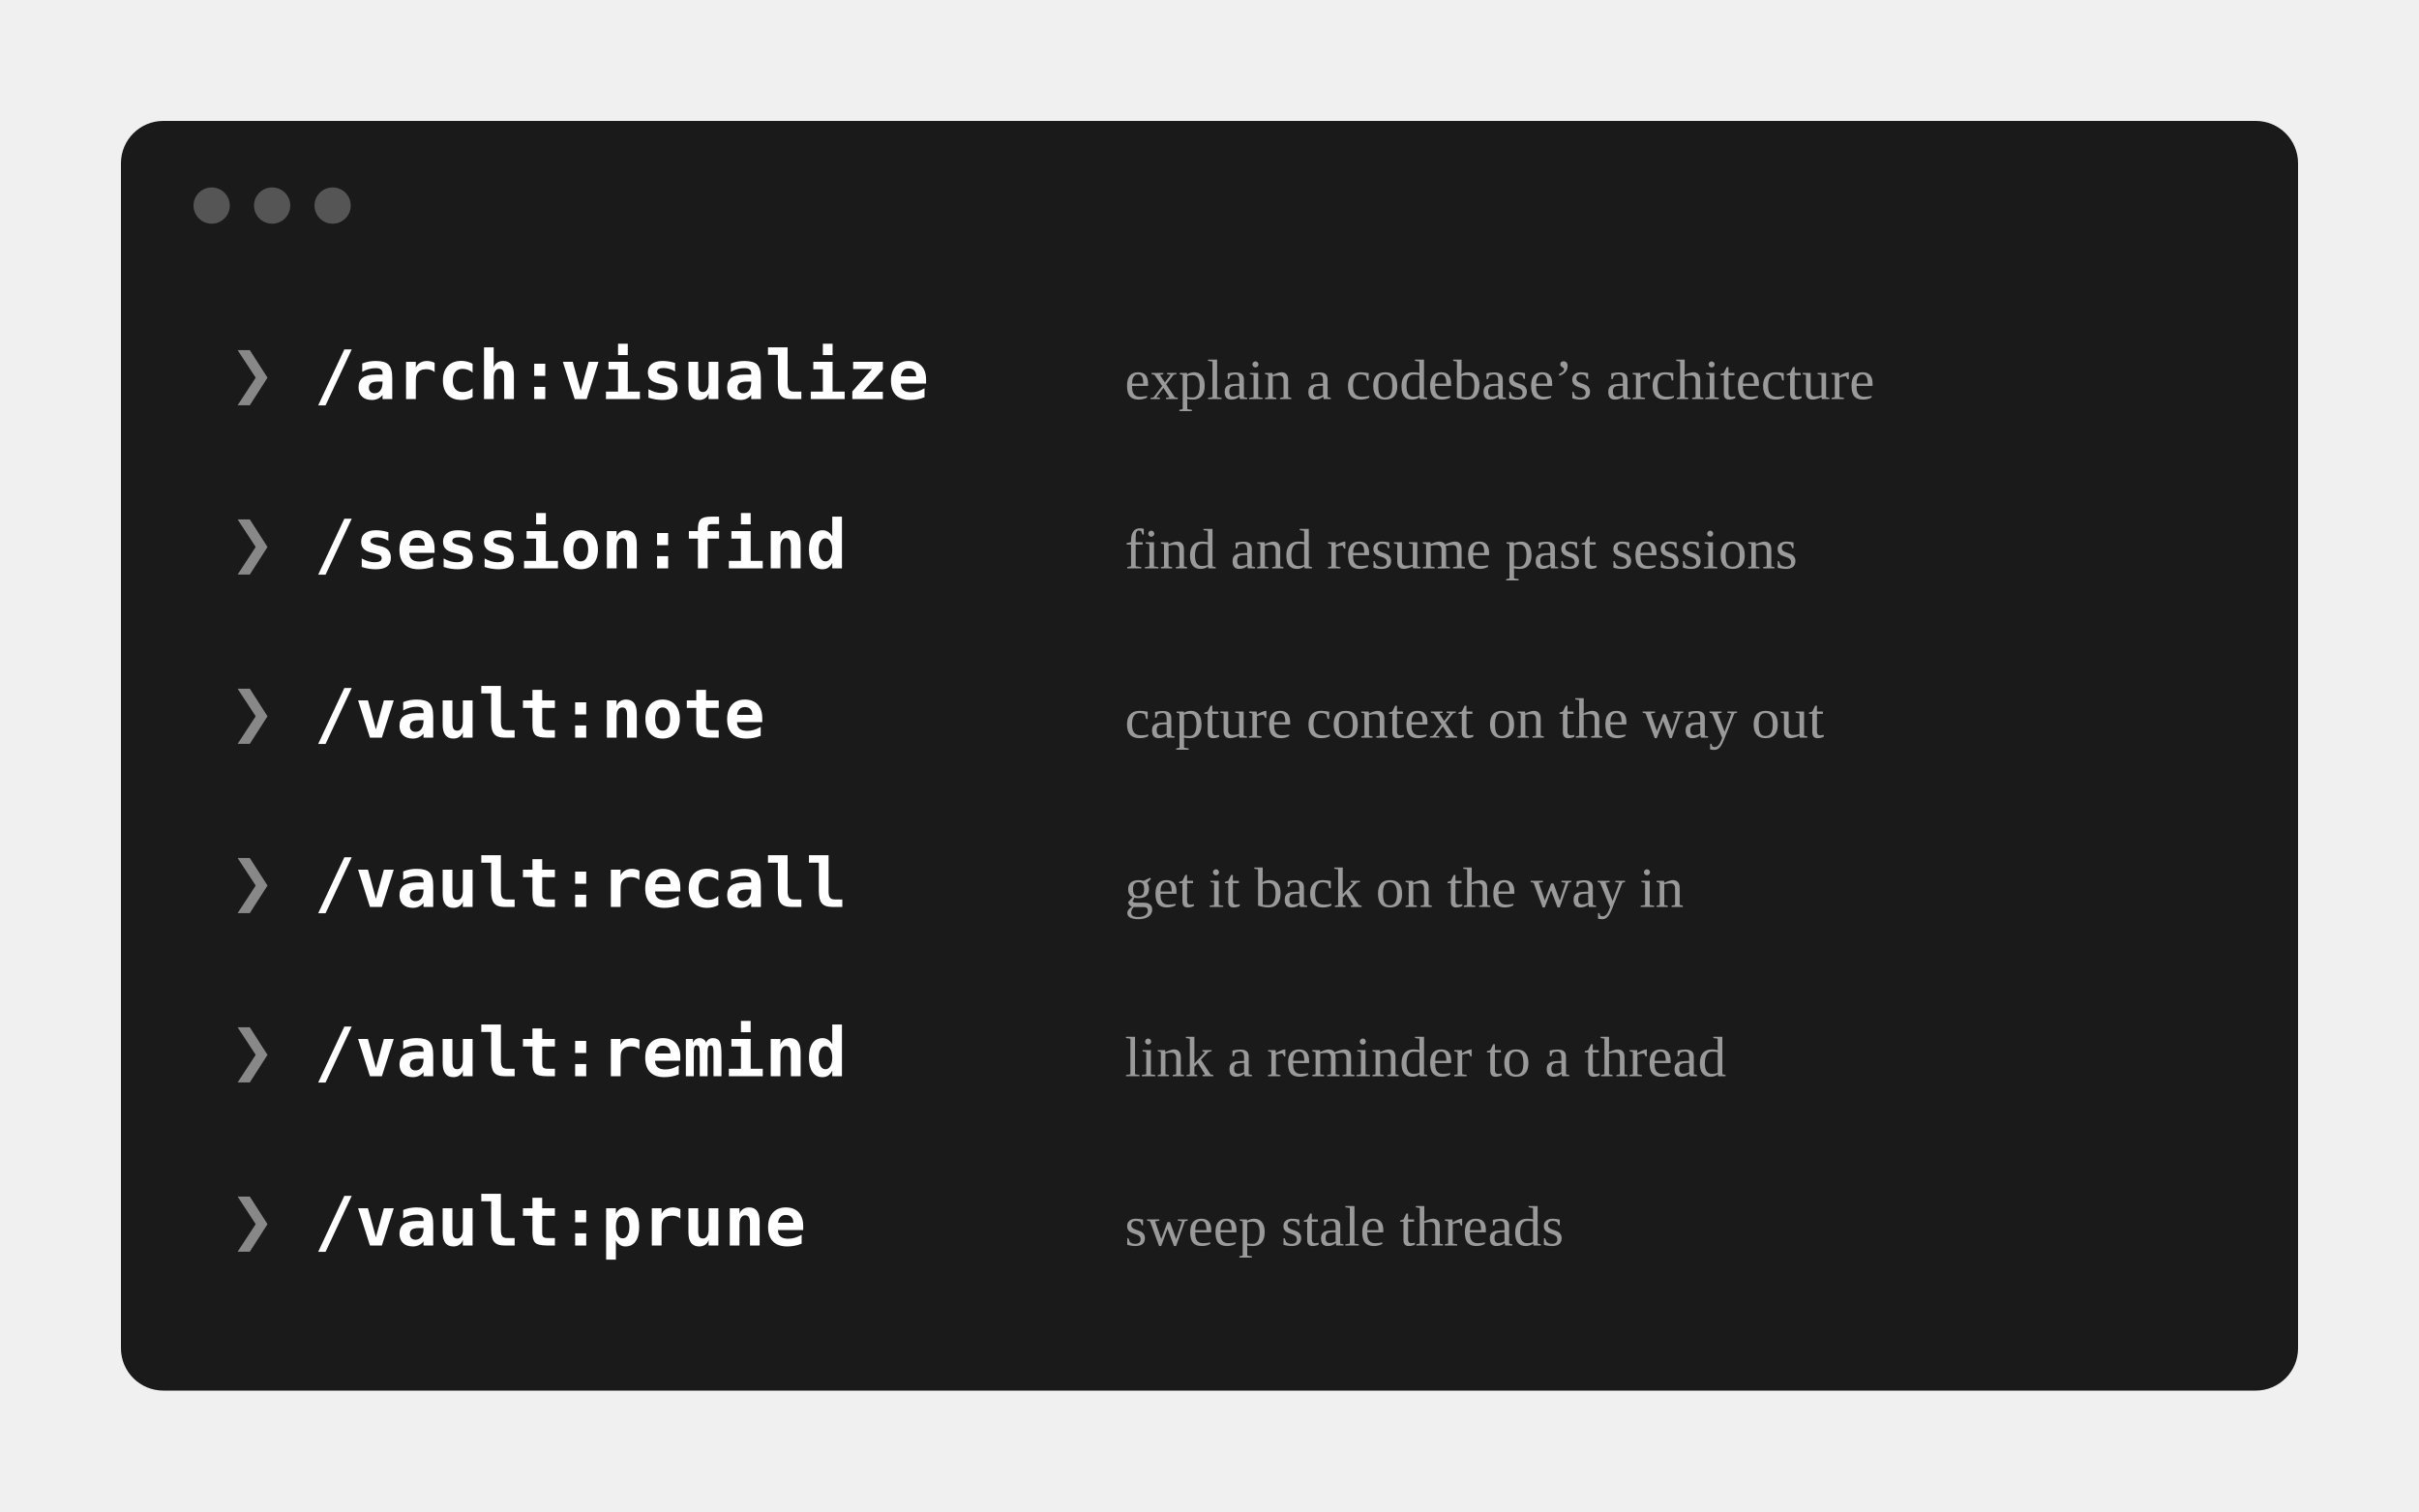
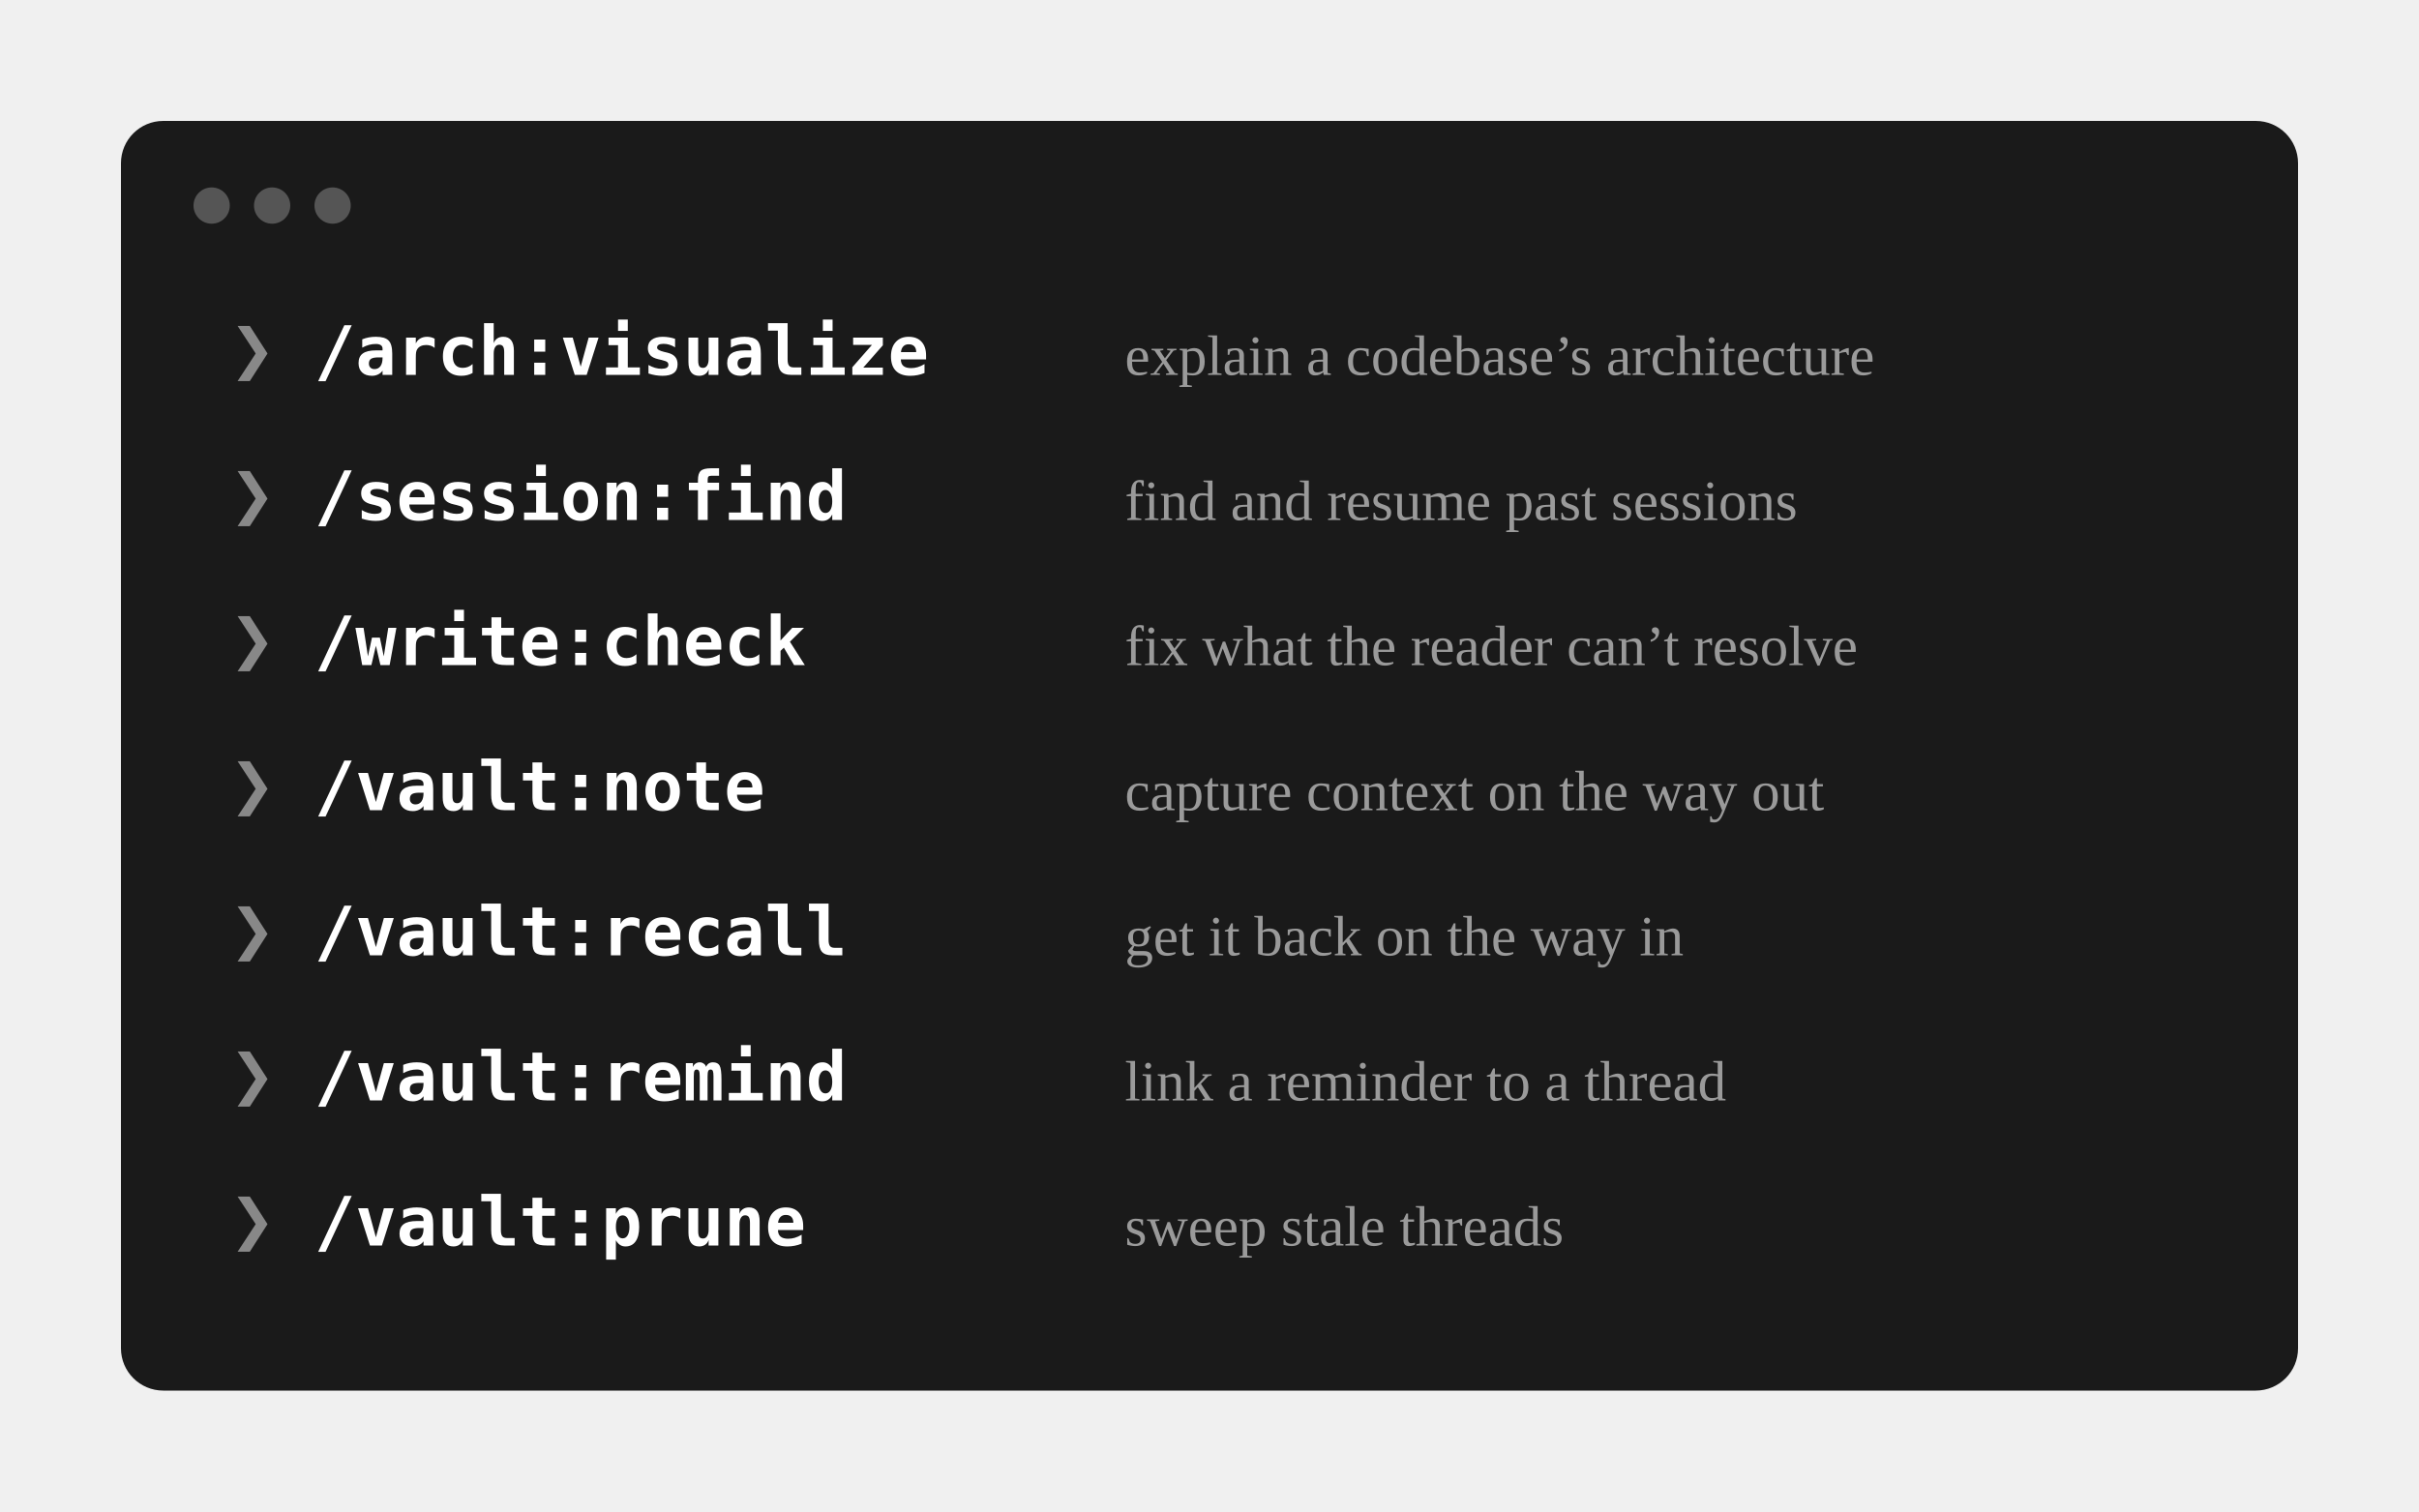
<svg xmlns="http://www.w3.org/2000/svg" viewBox="0 0 800 500" role="img" aria-label="A terminal listing the plugins’ slash commands">
  <rect x="40" y="40" width="720" height="420" rx="14" fill="#1a1a1a" />
  <circle cx="70" cy="68" r="6" fill="#555" />
  <circle cx="90" cy="68" r="6" fill="#555" />
  <circle cx="110" cy="68" r="6" fill="#555" />
-   <text x="76.0" y="132.0" font-size="25.0" fill="#888" text-anchor="start" font-weight="400" font-family="ui-monospace, SFMono-Regular, Menlo, monospace">❯</text>
-   <text x="104.0" y="132.0" font-size="22.5" fill="#fff" text-anchor="start" font-weight="600" font-family="ui-monospace, SFMono-Regular, Menlo, monospace">/arch:visualize</text>
-   <text x="372.0" y="132.0" font-size="18.8" fill="#9a9a9a" text-anchor="start" font-weight="400">explain a codebase’s architecture</text>
-   <text x="76.0" y="188.0" font-size="25.0" fill="#888" text-anchor="start" font-weight="400" font-family="ui-monospace, SFMono-Regular, Menlo, monospace">❯</text>
-   <text x="104.0" y="188.0" font-size="22.5" fill="#fff" text-anchor="start" font-weight="600" font-family="ui-monospace, SFMono-Regular, Menlo, monospace">/session:find</text>
-   <text x="372.0" y="188.0" font-size="18.8" fill="#9a9a9a" text-anchor="start" font-weight="400">find and resume past sessions</text>
-   <text x="76.0" y="244.0" font-size="25.0" fill="#888" text-anchor="start" font-weight="400" font-family="ui-monospace, SFMono-Regular, Menlo, monospace">❯</text>
-   <text x="104.0" y="244.0" font-size="22.5" fill="#fff" text-anchor="start" font-weight="600" font-family="ui-monospace, SFMono-Regular, Menlo, monospace">/vault:note</text>
-   <text x="372.0" y="244.0" font-size="18.8" fill="#9a9a9a" text-anchor="start" font-weight="400">capture context on the way out</text>
-   <text x="76.0" y="300.0" font-size="25.0" fill="#888" text-anchor="start" font-weight="400" font-family="ui-monospace, SFMono-Regular, Menlo, monospace">❯</text>
-   <text x="104.0" y="300.0" font-size="22.5" fill="#fff" text-anchor="start" font-weight="600" font-family="ui-monospace, SFMono-Regular, Menlo, monospace">/vault:recall</text>
-   <text x="372.0" y="300.0" font-size="18.8" fill="#9a9a9a" text-anchor="start" font-weight="400">get it back on the way in</text>
-   <text x="76.0" y="356.0" font-size="25.0" fill="#888" text-anchor="start" font-weight="400" font-family="ui-monospace, SFMono-Regular, Menlo, monospace">❯</text>
-   <text x="104.0" y="356.0" font-size="22.5" fill="#fff" text-anchor="start" font-weight="600" font-family="ui-monospace, SFMono-Regular, Menlo, monospace">/vault:remind</text>
-   <text x="372.0" y="356.0" font-size="18.8" fill="#9a9a9a" text-anchor="start" font-weight="400">link a reminder to a thread</text>
+   <text x="76.0" y="124.0" font-size="25.0" fill="#888" text-anchor="start" font-weight="400" font-family="ui-monospace, SFMono-Regular, Menlo, monospace">❯</text>
+   <text x="104.0" y="124.0" font-size="22.5" fill="#fff" text-anchor="start" font-weight="600" font-family="ui-monospace, SFMono-Regular, Menlo, monospace">/arch:visualize</text>
+   <text x="372.0" y="124.0" font-size="18.8" fill="#9a9a9a" text-anchor="start" font-weight="400">explain a codebase’s architecture</text>
+   <text x="76.0" y="172.0" font-size="25.0" fill="#888" text-anchor="start" font-weight="400" font-family="ui-monospace, SFMono-Regular, Menlo, monospace">❯</text>
+   <text x="104.0" y="172.0" font-size="22.5" fill="#fff" text-anchor="start" font-weight="600" font-family="ui-monospace, SFMono-Regular, Menlo, monospace">/session:find</text>
+   <text x="372.0" y="172.0" font-size="18.8" fill="#9a9a9a" text-anchor="start" font-weight="400">find and resume past sessions</text>
+   <text x="76.0" y="220.0" font-size="25.0" fill="#888" text-anchor="start" font-weight="400" font-family="ui-monospace, SFMono-Regular, Menlo, monospace">❯</text>
+   <text x="104.0" y="220.0" font-size="22.5" fill="#fff" text-anchor="start" font-weight="600" font-family="ui-monospace, SFMono-Regular, Menlo, monospace">/write:check</text>
+   <text x="372.0" y="220.0" font-size="18.8" fill="#9a9a9a" text-anchor="start" font-weight="400">fix what the reader can’t resolve</text>
+   <text x="76.0" y="268.0" font-size="25.0" fill="#888" text-anchor="start" font-weight="400" font-family="ui-monospace, SFMono-Regular, Menlo, monospace">❯</text>
+   <text x="104.0" y="268.0" font-size="22.5" fill="#fff" text-anchor="start" font-weight="600" font-family="ui-monospace, SFMono-Regular, Menlo, monospace">/vault:note</text>
+   <text x="372.0" y="268.0" font-size="18.8" fill="#9a9a9a" text-anchor="start" font-weight="400">capture context on the way out</text>
+   <text x="76.0" y="316.0" font-size="25.0" fill="#888" text-anchor="start" font-weight="400" font-family="ui-monospace, SFMono-Regular, Menlo, monospace">❯</text>
+   <text x="104.0" y="316.0" font-size="22.5" fill="#fff" text-anchor="start" font-weight="600" font-family="ui-monospace, SFMono-Regular, Menlo, monospace">/vault:recall</text>
+   <text x="372.0" y="316.0" font-size="18.8" fill="#9a9a9a" text-anchor="start" font-weight="400">get it back on the way in</text>
+   <text x="76.0" y="364.0" font-size="25.0" fill="#888" text-anchor="start" font-weight="400" font-family="ui-monospace, SFMono-Regular, Menlo, monospace">❯</text>
+   <text x="104.0" y="364.0" font-size="22.5" fill="#fff" text-anchor="start" font-weight="600" font-family="ui-monospace, SFMono-Regular, Menlo, monospace">/vault:remind</text>
+   <text x="372.0" y="364.0" font-size="18.8" fill="#9a9a9a" text-anchor="start" font-weight="400">link a reminder to a thread</text>
  <text x="76.0" y="412.0" font-size="25.0" fill="#888" text-anchor="start" font-weight="400" font-family="ui-monospace, SFMono-Regular, Menlo, monospace">❯</text>
  <text x="104.0" y="412.0" font-size="22.5" fill="#fff" text-anchor="start" font-weight="600" font-family="ui-monospace, SFMono-Regular, Menlo, monospace">/vault:prune</text>
  <text x="372.0" y="412.0" font-size="18.8" fill="#9a9a9a" text-anchor="start" font-weight="400">sweep stale threads</text>
</svg>
